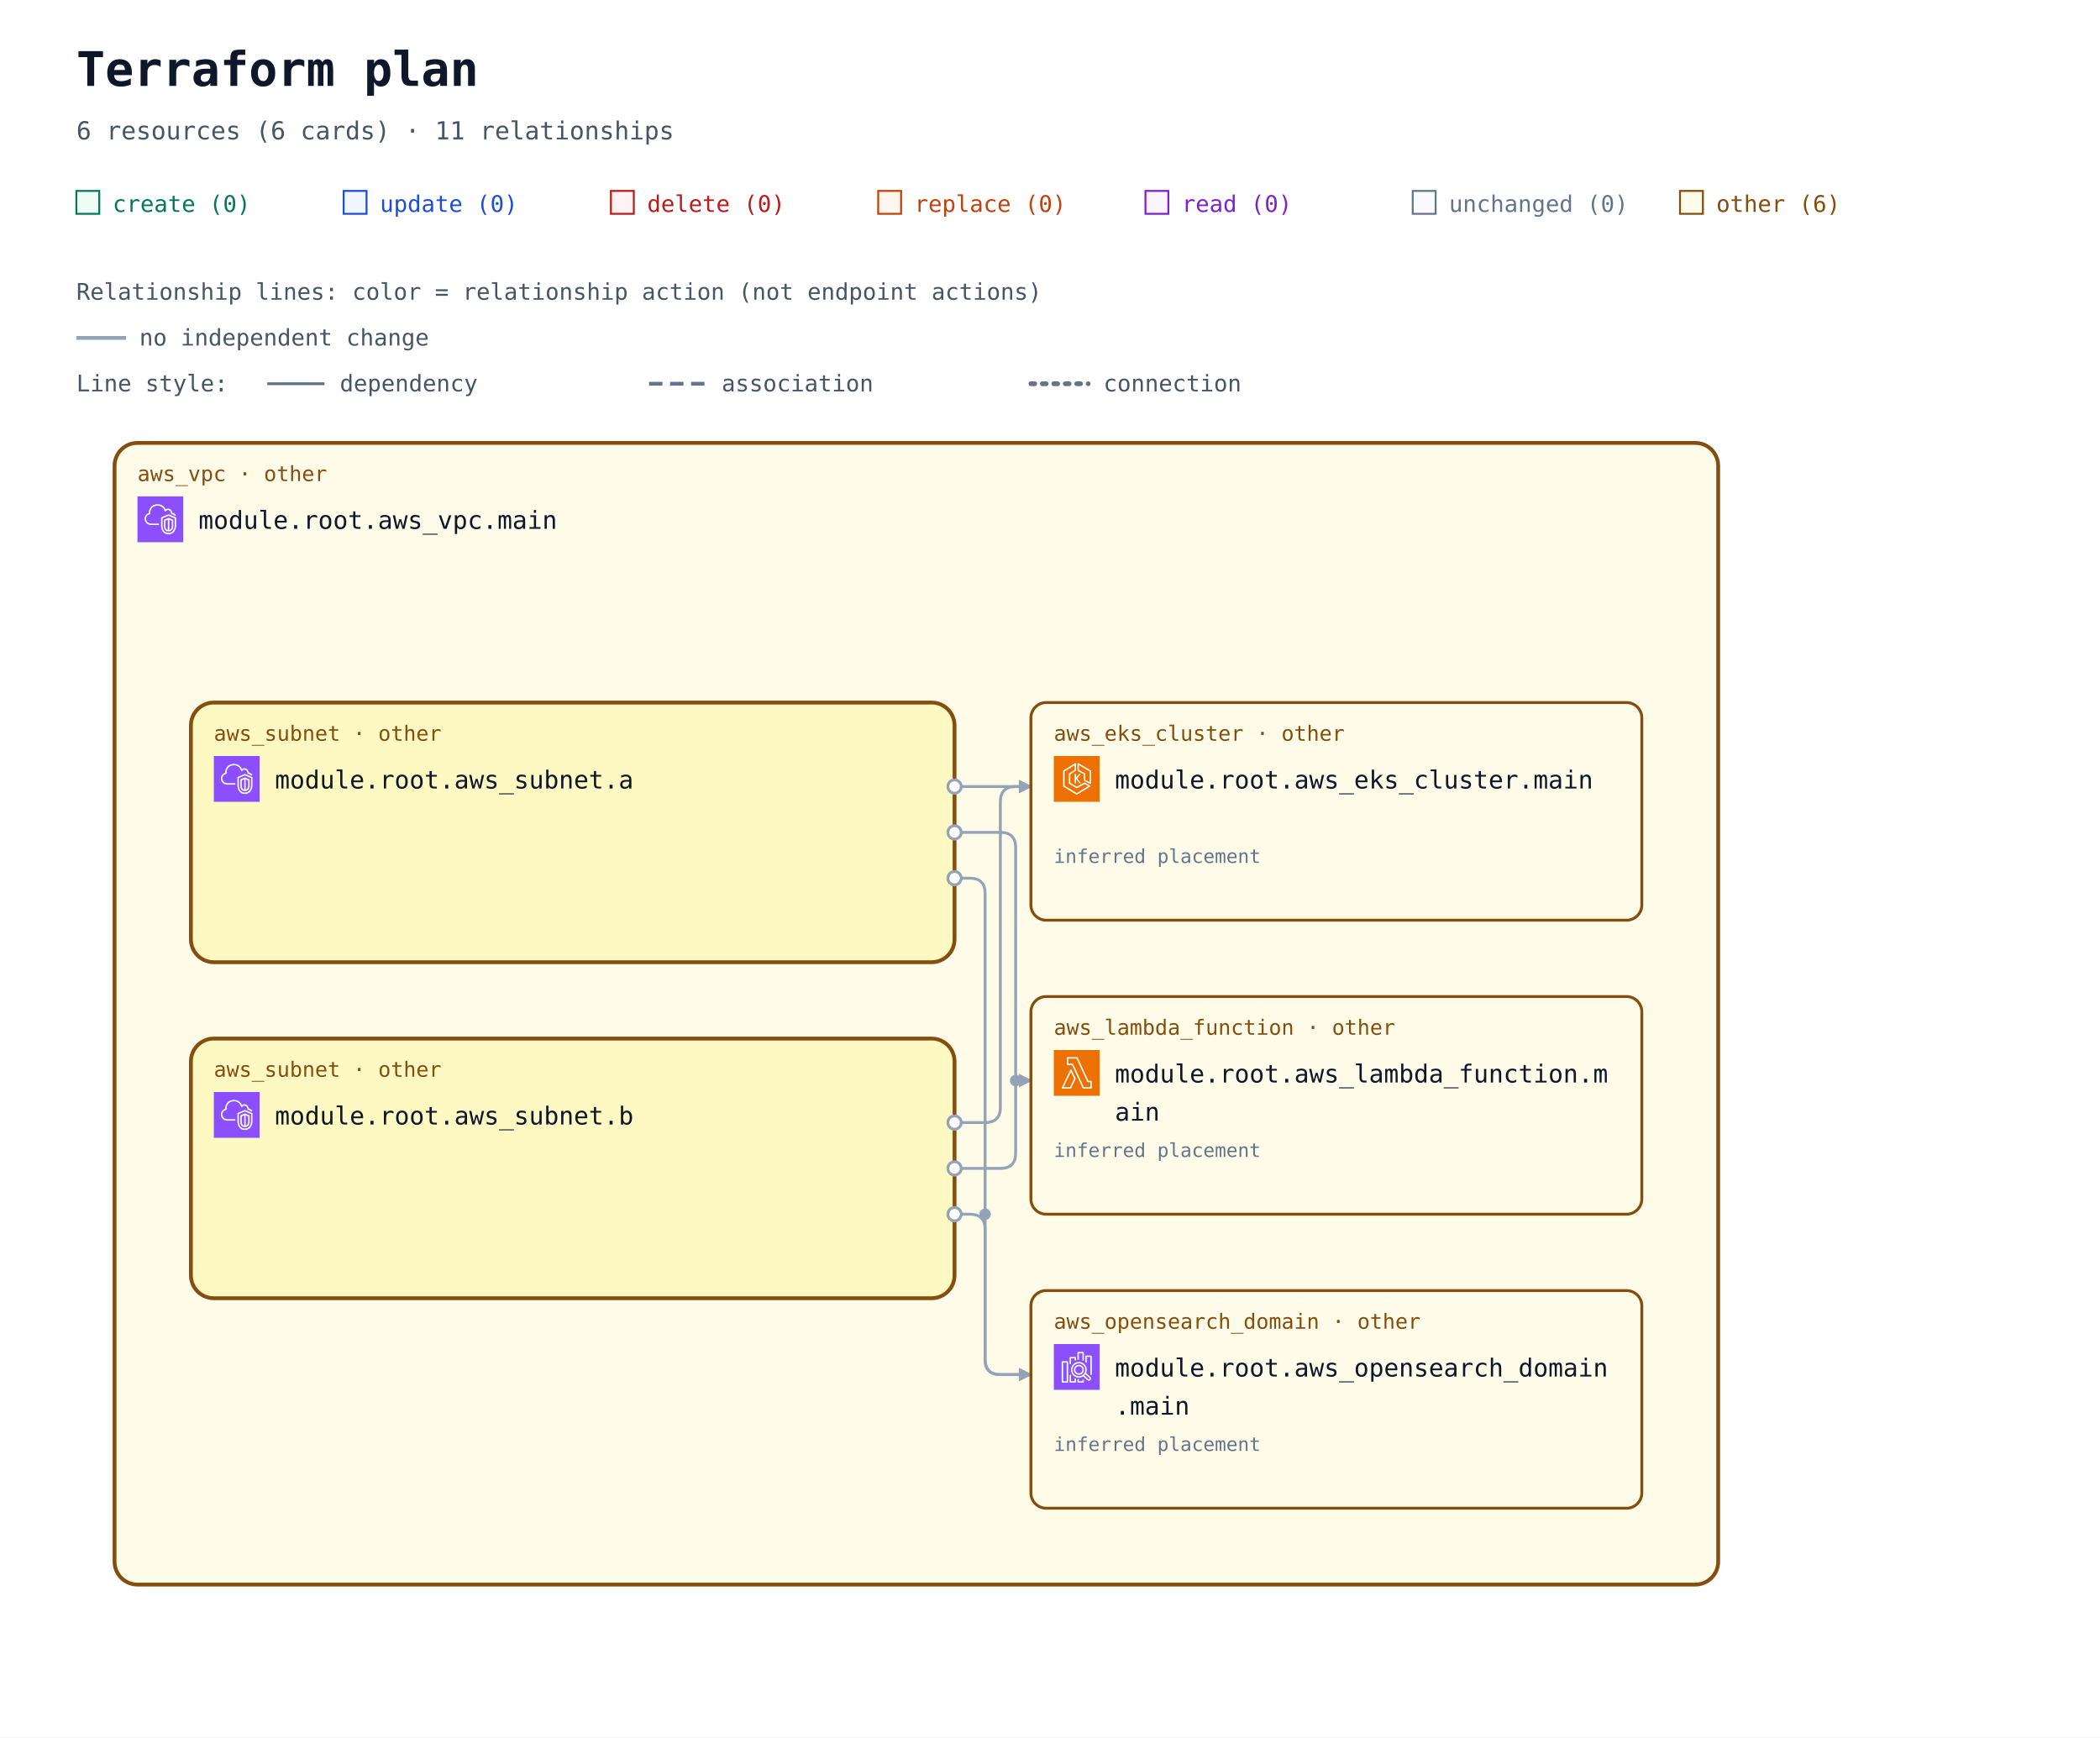
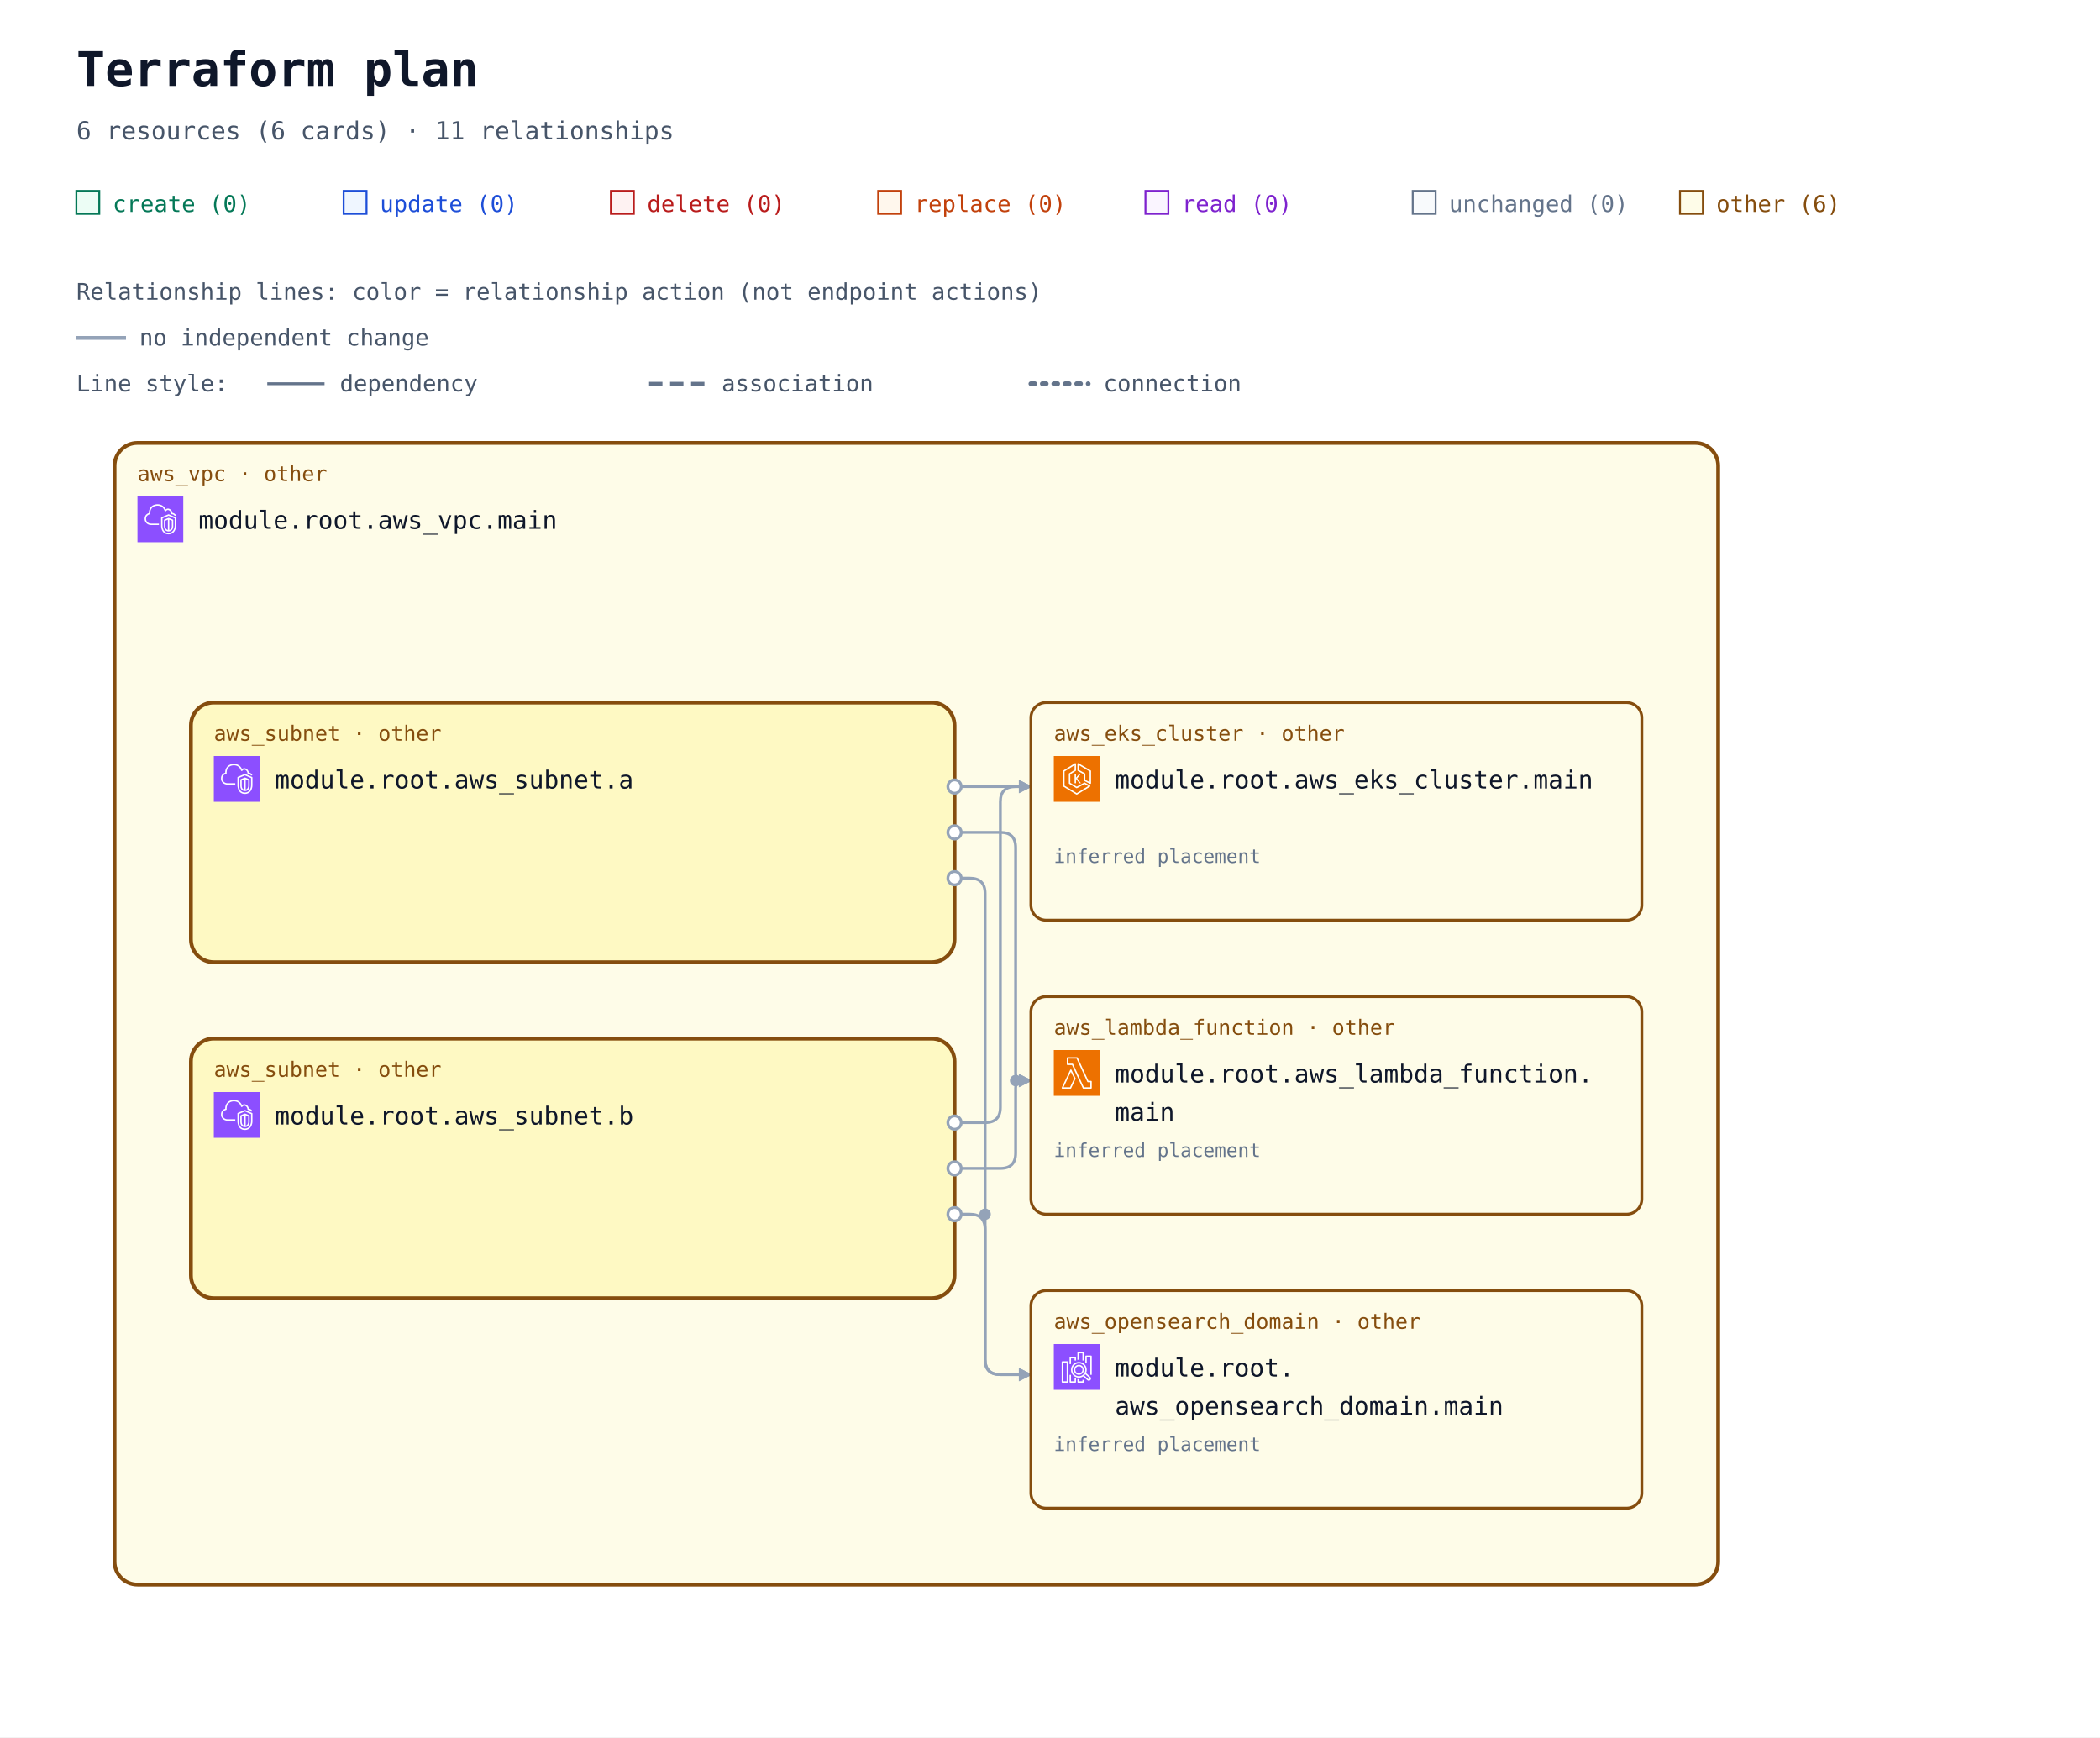
<svg xmlns="http://www.w3.org/2000/svg" width="1100" height="910" viewBox="0 0 1100 910" role="img" aria-labelledby="title description">
  <defs>
    <marker id="arrow" viewBox="0 0 10 10" refX="9" refY="5" markerWidth="7" markerHeight="7" markerUnits="userSpaceOnUse" orient="auto-start-reverse">
      <path d="M 0 0 L 10 5 L 0 10 z" fill="#94a3b8" />
    </marker>
    <symbol id="planorama-icon-aws-eks" viewBox="0 0 64 64">
      <g>
        <g id="planorama-icon-aws-eks-local-49636f6e2d4172636869746563747572652f34382f417263685f416d617a6f6e2d456c61737469632d4b756265726e657465732d536572766963655f3438" stroke="none" stroke-width="1" fill="none" fill-rule="evenodd">
          <g id="planorama-icon-aws-eks-local-49636f6e2d4172636869746563747572652d42472f34382f436f6d70757465" fill="#ED7100">
            <rect id="planorama-icon-aws-eks-local-52656374616e676c65" x="0" y="0" width="64" height="64" />
          </g>
          <path d="M37.708,25 L32.65,31.34 L37.967,38.021 L35.752,38.021 L31,32 L31,38 L29,38 L29,25 L31,25 L31,30.241 L35.463,25 L37.708,25 Z M50,36.382 L44,33.382 L44,25 C44,24.637 43.803,24.302 43.485,24.126 L35,19.412 L35,12.75 L50,21.572 L50,36.382 Z M51.507,20.138 L34.507,10.139 C34.199,9.958 33.815,9.955 33.504,10.133 C33.192,10.311 33,10.642 33,11.001 L33,20 C33,20.363 33.197,20.698 33.515,20.874 L42,25.588 L42,34 C42,34.379 42.214,34.725 42.553,34.895 L50.553,38.895 C50.694,38.965 50.847,39 51,39 C51.183,39 51.365,38.95 51.525,38.851 C51.82,38.668 52,38.347 52,38 L52,21 C52,20.646 51.812,20.318 51.507,20.138 L51.507,20.138 Z M32,51.828 L15,41.439 L15,21.554 L29,12.805 L29,19.446 L21.47,24.152 C21.178,24.335 21,24.655 21,25 L21,38 C21,38.351 21.185,38.677 21.485,38.857 L31.485,44.857 C31.789,45.04 32.167,45.048 32.479,44.878 L42.988,39.146 L48.035,42.029 L32,51.828 Z M50.496,41.132 L43.496,37.132 C43.194,36.959 42.825,36.956 42.521,37.122 L32.023,42.848 L23,37.434 L23,25.554 L30.53,20.848 C30.822,20.665 31,20.345 31,20 L31,11.001 C31,10.637 30.803,10.303 30.484,10.126 C30.168,9.949 29.778,9.96 29.47,10.153 L13.47,20.152 C13.178,20.335 13,20.655 13,21 L13,42 C13,42.348 13.182,42.671 13.479,42.854 L31.479,53.854 C31.639,53.951 31.819,54 32,54 C32.181,54 32.361,53.951 32.521,53.854 L50.521,42.854 C50.823,42.669 51.005,42.339 51,41.985 C50.995,41.632 50.803,41.307 50.496,41.132 L50.496,41.132 Z" id="planorama-icon-aws-eks-local-416d617a6f6e2d456c61737469632d4b756265726e657465732d536572766963655f49636f6e5f34385f5371756964" fill="#FFFFFF" />
        </g>
      </g>
    </symbol>
    <symbol id="planorama-icon-aws-lambda" viewBox="0 0 64 64">
      <g>
        <g id="planorama-icon-aws-lambda-local-49636f6e2d4172636869746563747572652f34382f417263685f4157532d4c616d6264615f3438" stroke="none" stroke-width="1" fill="none" fill-rule="evenodd">
          <g id="planorama-icon-aws-lambda-local-49636f6e2d4172636869746563747572652d42472f34382f436f6d70757465" fill="#ED7100">
            <rect id="planorama-icon-aws-lambda-local-52656374616e676c65" x="0" y="0" width="64" height="64" />
          </g>
          <path d="M22.679,52 L13.574,52 L23.838,30.41 L28.4,39.861 L22.679,52 Z M24.727,27.667 C24.561,27.321 24.212,27.103 23.831,27.103 L23.828,27.103 C23.445,27.104 23.097,27.325 22.932,27.672 L11.097,52.569 C10.95,52.879 10.971,53.243 11.154,53.534 C11.335,53.824 11.654,54 11.996,54 L23.31,54 C23.695,54 24.045,53.777 24.21,53.428 L30.404,40.284 C30.533,40.01 30.532,39.692 30.399,39.42 L24.727,27.667 Z M51.008,52 L41.986,52 L26.955,19.578 C26.791,19.226 26.439,19 26.052,19 L20.128,19 L20.135,12 L31.815,12 L46.775,44.42 C46.938,44.774 47.291,45 47.679,45 L51.008,45 L51.008,52 Z M52.004,43 L48.314,43 L33.354,10.58 C33.191,10.226 32.838,10 32.451,10 L19.14,10 C18.591,10 18.145,10.447 18.144,10.999 L18.136,19.999 C18.136,20.265 18.241,20.519 18.427,20.707 C18.614,20.895 18.867,21 19.131,21 L25.417,21 L40.448,53.422 C40.611,53.774 40.963,54 41.35,54 L52.004,54 C52.555,54 53,53.552 53,53 L53,44 C53,43.448 52.555,43 52.004,43 L52.004,43 Z" id="planorama-icon-aws-lambda-local-4157532d4c616d6264615f49636f6e5f34385f5371756964" fill="#FFFFFF" />
        </g>
      </g>
    </symbol>
    <symbol id="planorama-icon-aws-search" viewBox="0 0 64 64">
      <g>
        <g id="planorama-icon-aws-search-local-49636f6e2d4172636869746563747572652f34382f417263685f416d617a6f6e2d4f70656e5365617263682d536572766963655f3438" stroke="none" stroke-width="1" fill="none" fill-rule="evenodd">
          <g id="planorama-icon-aws-search-local-49636f6e2d4172636869746563747572652d42472f34382f416e616c7974696373" fill="#8C4FFF">
            <rect id="planorama-icon-aws-search-local-52656374616e676c65" x="0" y="0" width="64" height="64" />
          </g>
          <path d="M35,41 C32.243,41 30,38.757 30,36 C30,33.243 32.243,31 35,31 C37.757,31 40,33.243 40,36 C40,38.757 37.757,41 35,41 L35,41 Z M35,29 C31.141,29 28,32.14 28,36 C28,39.86 31.141,43 35,43 C38.859,43 42,39.86 42,36 C42,32.14 38.859,29 35,29 L35,29 Z M49.71,48.919 C49.291,49.384 48.569,49.42 48.106,49.004 L42.543,43.985 C43.093,43.466 43.591,42.894 44.024,42.271 L49.625,47.316 C50.089,47.736 50.127,48.457 49.71,48.919 L49.71,48.919 Z M26,36 C26,31.038 30.037,27 35,27 C39.963,27 44,31.038 44,36 C44,40.962 39.963,45 35,45 C30.037,45 26,40.962 26,36 L26,36 Z M45.033,40.488 C45.649,39.116 46,37.6 46,36 C46,29.935 41.065,25 35,25 C28.935,25 24,29.935 24,36 C24,42.065 28.935,47 35,47 C37.191,47 39.23,46.349 40.947,45.24 L46.769,50.491 C47.366,51.027 48.116,51.292 48.863,51.292 C49.722,51.292 50.577,50.943 51.196,50.259 C52.349,48.975 52.246,46.99 50.965,45.832 L45.033,40.488 Z M53,17 L53,43 L51,43 L51,18 L46,18 L46,26 L44,26 L44,17 C44,16.448 44.447,16 45,16 L52,16 C52.553,16 53,16.448 53,17 L53,17 Z M40,50 L42,50 L42,53 C42,53.552 41.553,54 41,54 L34,54 C33.447,54 33,53.552 33,53 L33,49 L35,49 L35,52 L40,52 L40,50 Z M35,22 L33,22 L33,12 C33,11.448 33.447,11 34,11 L41,11 C41.553,11 42,11.448 42,12 L42,23 L40,23 L40,13 L35,13 L35,22 Z M29,48 L31,48 L31,53 C31,53.552 30.553,54 30,54 L23,54 C22.447,54 22,53.552 22,53 L22,43 L24,43 L24,52 L29,52 L29,48 Z M24,28 L22,28 L22,19 C22,18.448 22.447,18 23,18 L30,18 C30.553,18 31,18.448 31,19 L31,23 L29,23 L29,20 L24,20 L24,28 Z M13,52 L18,52 L18,26 L13,26 L13,52 Z M19,24 L12,24 C11.447,24 11,24.448 11,25 L11,53 C11,53.552 11.447,54 12,54 L19,54 C19.553,54 20,53.552 20,53 L20,25 C20,24.448 19.553,24 19,24 L19,24 Z" id="planorama-icon-aws-search-local-416d617a6f6e2d4f70656e5365617263682d536572766963655f49636f6e5f34385f5371756964" fill="#FFFFFF" />
        </g>
      </g>
    </symbol>
    <symbol id="planorama-icon-aws-vpc" viewBox="0 0 64 64">
      <g>
        <g id="planorama-icon-aws-vpc-local-49636f6e2d4172636869746563747572652f34382f417263685f416d617a6f6e2d5669727475616c2d507269766174652d436c6f75645f3438" stroke="none" stroke-width="1" fill="none" fill-rule="evenodd">
          <g id="planorama-icon-aws-vpc-local-49636f6e2d4172636869746563747572652d42472f34382f4e6574776f726b696e672d436f6e74656e742d44656c6976657279" fill="#8C4FFF">
            <rect id="planorama-icon-aws-vpc-local-52656374616e676c65" x="0" y="0" width="64" height="64" />
          </g>
          <path d="M48,33.977 L44.499,32.508 L44.499,46.878 C47.906,46.147 47.998,42.181 48,41.995 L48,33.977 Z M42.499,46.923 L42.499,32.508 L39,33.977 L39,42.004 C39.008,42.466 39.183,46.339 42.499,46.923 L42.499,46.923 Z M43.112,30.082 C43.358,29.977 43.638,29.978 43.886,30.081 L49.387,32.39 C49.759,32.546 50,32.909 50,33.312 L50,42.004 C49.978,44.431 48.562,49.004 43.37,49.004 C38.393,49.004 37.026,44.432 37,42.015 L37,33.312 C37,32.909 37.241,32.546 37.613,32.39 L43.112,30.082 Z M52,30.792 L43.492,27.092 L35,30.668 L35,41.025 C34.999,41.09 34.963,46.009 37.807,48.894 C39.187,50.294 41.059,51.004 43.37,51.004 C51.808,51.004 51.996,41.425 52,41.018 L52,30.792 Z M54,30.136 L54,41.025 C53.973,45.173 51.716,53.004 43.37,53.004 C40.498,53.004 38.145,52.09 36.373,50.288 C32.941,46.797 32.996,41.243 33,41.008 L33,30.004 C33,29.602 33.241,29.238 33.612,29.082 L43.111,25.082 C43.363,24.976 43.647,24.978 43.897,25.087 L53.398,29.219 C53.764,29.378 54,29.738 54,30.136 L54,30.136 Z M19,38.004 L30,38.004 L30,40.004 L19,40.004 C14.216,40.004 10.271,36.483 10.02,31.988 C10.002,31.813 10,31.599 10,31.385 C10,26.086 13.654,24.038 15.919,23.278 C15.902,23.063 15.891,22.843 15.891,22.626 C15.891,18.039 18.658,13.701 22.621,12.079 C27.58,10.049 33.235,10.937 36.695,14.285 C37.718,15.282 38.604,16.596 39.343,18.206 C40.299,17.422 41.392,17.004 42.523,17.004 C45.234,17.004 48.281,19.296 48.9,23.062 C51.069,23.344 52.936,24.639 53.896,26.582 L52.104,27.469 C51.34,25.925 49.806,25.004 48,25.004 C47.471,25.004 47.033,24.591 47.002,24.063 C46.807,20.762 44.275,19.004 42.523,19.004 C41.55,19.004 40.582,19.574 39.797,20.608 C39.575,20.899 39.215,21.048 38.852,20.993 C38.49,20.938 38.187,20.691 38.062,20.348 C37.327,18.346 36.398,16.789 35.302,15.72 C32.406,12.917 27.615,12.196 23.379,13.93 C19.775,15.405 17.891,19.421 17.891,22.626 C17.891,23.026 17.947,23.503 17.993,23.886 C18.053,24.386 17.73,24.853 17.24,24.975 C15.283,25.459 12,26.937 12,31.385 C12,31.535 11.998,31.685 12.013,31.836 C12.209,35.312 15.276,38.004 19,38.004 L19,38.004 Z" id="planorama-icon-aws-vpc-local-416d617a6f6e2d5669727475616c2d507269766174652d436c6f75645f49636f6e5f34385f5371756964" fill="#FFFFFF" />
        </g>
      </g>
    </symbol>
    <mask id="container-occlusion-0" maskUnits="userSpaceOnUse" maskContentUnits="userSpaceOnUse" x="0" y="0" width="1100" height="838" style="mask-type:luminance">
      <rect width="1100" height="838" fill="white" />
      <rect x="98" y="294" width="404" height="140" rx="14" fill="black" />
    </mask>
    <mask id="container-occlusion-1" maskUnits="userSpaceOnUse" maskContentUnits="userSpaceOnUse" x="0" y="0" width="1100" height="838" style="mask-type:luminance">
      <rect width="1100" height="838" fill="white" />
      <rect x="98" y="470" width="404" height="140" rx="14" fill="black" />
    </mask>
  </defs>
  <rect width="100%" height="100%" fill="#ffffff" />
  <g font-family="ui-monospace, SFMono-Regular, Consolas, monospace">
    <text x="40" y="45" font-size="25" font-weight="700" fill="#0f172a">Terraform plan</text>
    <text x="40" y="73" font-size="13" fill="#475569">6 resources (6 cards) · 11 relationships</text>
    <rect x="40" y="100" width="12" height="12" fill="#ecfdf5" stroke="#047857" />
    <text x="59" y="111" font-size="12" fill="#047857">create (0)</text>
    <rect x="180" y="100" width="12" height="12" fill="#eff6ff" stroke="#1d4ed8" />
    <text x="199" y="111" font-size="12" fill="#1d4ed8">update (0)</text>
    <rect x="320" y="100" width="12" height="12" fill="#fef2f2" stroke="#b91c1c" />
    <text x="339" y="111" font-size="12" fill="#b91c1c">delete (0)</text>
    <rect x="460" y="100" width="12" height="12" fill="#fff7ed" stroke="#c2410c" />
    <text x="479" y="111" font-size="12" fill="#c2410c">replace (0)</text>
    <rect x="600" y="100" width="12" height="12" fill="#faf5ff" stroke="#7e22ce" />
    <text x="619" y="111" font-size="12" fill="#7e22ce">read (0)</text>
    <rect x="740" y="100" width="12" height="12" fill="#f8fafc" stroke="#64748b" />
    <text x="759" y="111" font-size="12" fill="#64748b">unchanged (0)</text>
    <rect x="880" y="100" width="12" height="12" fill="#fefce8" stroke="#854d0e" />
    <text x="899" y="111" font-size="12" fill="#854d0e">other (6)</text>
    <g id="relationship-legend" font-size="12" fill="#475569">
      <text x="40" y="157">Relationship lines: color = relationship action (not endpoint actions)</text>
      <path d="M 40 177 H 66" stroke="#94a3b8" stroke-width="2" />
      <text x="73" y="181">no independent change</text>
      <text x="40" y="205">Line style:</text>
      <path d="M 140 201 H 170" stroke="#64748b" stroke-width="1.5" />
      <text x="178" y="205">dependency</text>
      <path d="M 340 201 H 370" stroke="#64748b" stroke-width="2" stroke-dasharray="7 4" />
      <text x="378" y="205">association</text>
      <path d="M 540 201 H 570" stroke="#64748b" stroke-width="2.5" stroke-dasharray="2 4" stroke-linecap="round" />
      <text x="578" y="205">connection</text>
    </g>
    <g transform="translate(0 72)">
      <g data-architecture="true" transform="translate(0 0)">
        <g data-container="resource-6177735f7670632e6d61696e-current">
          <rect x="60" y="160" width="840" height="598" rx="12" fill="#fefce8" stroke="#854d0e" stroke-width="2" data-mode="managed" />
        </g>
        <g data-container="resource-6177735f7375626e65742e61-current">
          <rect x="100" y="296" width="400" height="136" rx="12" fill="#fef9c3" stroke="#854d0e" stroke-width="2" data-mode="managed" />
        </g>
        <g data-container="resource-6177735f7375626e65742e62-current">
          <rect x="100" y="472" width="400" height="136" rx="12" fill="#fef9c3" stroke="#854d0e" stroke-width="2" data-mode="managed" />
        </g>
        <path d="M 500 340 L 540 340 " data-edge-kind="dependency" data-directionality="directed" data-source="resource-6177735f7375626e65742e61-current" data-target="resource-6177735f656b735f636c75737465722e6d61696e-current" fill="none" stroke="#94a3b8" stroke-width="1.5" stroke-linejoin="round" marker-end="url(#arrow)" mask="url(#container-occlusion-1)" />
        <path d="M 500 364 L 524 364 Q 532 364 532 372 L 532 490 Q 532 494 536 494 L 540 494 " data-edge-kind="dependency" data-directionality="directed" data-source="resource-6177735f7375626e65742e61-current" data-target="resource-6177735f6c616d6264615f66756e6374696f6e2e6d61696e-current" fill="none" stroke="#94a3b8" stroke-width="1.5" stroke-linejoin="round" marker-end="url(#arrow)" mask="url(#container-occlusion-1)" />
        <path d="M 500 388 L 508 388 Q 516 388 516 396 L 516 640 Q 516 648 524 648 L 540 648 " data-edge-kind="dependency" data-directionality="directed" data-source="resource-6177735f7375626e65742e61-current" data-target="resource-6177735f6f70656e7365617263685f646f6d61696e2e6d61696e-current" fill="none" stroke="#94a3b8" stroke-width="1.5" stroke-linejoin="round" marker-end="url(#arrow)" mask="url(#container-occlusion-1)" />
        <path d="M 500 516 L 516 516 Q 524 516 524 508 L 524 348 Q 524 340 532 340 L 540 340 " data-edge-kind="dependency" data-directionality="directed" data-source="resource-6177735f7375626e65742e62-current" data-target="resource-6177735f656b735f636c75737465722e6d61696e-current" fill="none" stroke="#94a3b8" stroke-width="1.5" stroke-linejoin="round" marker-end="url(#arrow)" mask="url(#container-occlusion-0)" />
        <path d="M 500 540 L 524 540 Q 532 540 532 532 L 532 498 Q 532 494 536 494 L 540 494 " data-edge-kind="dependency" data-directionality="directed" data-source="resource-6177735f7375626e65742e62-current" data-target="resource-6177735f6c616d6264615f66756e6374696f6e2e6d61696e-current" fill="none" stroke="#94a3b8" stroke-width="1.5" stroke-linejoin="round" marker-end="url(#arrow)" mask="url(#container-occlusion-0)" />
        <path d="M 500 564 L 508 564 Q 516 564 516 572 L 516 640 Q 516 648 524 648 L 540 648 " data-edge-kind="dependency" data-directionality="directed" data-source="resource-6177735f7375626e65742e62-current" data-target="resource-6177735f6f70656e7365617263685f646f6d61696e2e6d61696e-current" fill="none" stroke="#94a3b8" stroke-width="1.5" stroke-linejoin="round" marker-end="url(#arrow)" mask="url(#container-occlusion-0)" />
        <g data-edge-kind="containment" data-source="resource-6177735f7670632e6d61696e-current" data-target="resource-6177735f7375626e65742e61-current" />
        <g data-edge-kind="containment" data-source="resource-6177735f7670632e6d61696e-current" data-target="resource-6177735f7375626e65742e62-current" />
        <g data-edge-kind="containment" data-source="resource-6177735f7670632e6d61696e-current" data-target="resource-6177735f656b735f636c75737465722e6d61696e-current" />
        <g data-edge-kind="containment" data-source="resource-6177735f7670632e6d61696e-current" data-target="resource-6177735f6c616d6264615f66756e6374696f6e2e6d61696e-current" />
        <g data-edge-kind="containment" data-source="resource-6177735f7670632e6d61696e-current" data-target="resource-6177735f6f70656e7365617263685f646f6d61696e2e6d61696e-current" />
        <circle cx="516" cy="564" r="3" fill="#94a3b8" mask="url(#container-occlusion-0)" />
        <circle cx="532" cy="494" r="3" fill="#94a3b8" mask="url(#container-occlusion-1)" />
        <g id="resource-6177735f656b735f636c75737465722e6d61696e-current" data-architecture-id="terraform:6177735f656b735f636c75737465722e6d61696e-current" data-qualified-address="module.root.aws_eks_cluster.main" data-terraform-address="aws_eks_cluster.main">
          <rect x="540" y="296" width="320" height="114" rx="8" fill="#fefce8" stroke="#854d0e" stroke-width="1.5" data-mode="managed" />
          <text x="552" y="316" font-size="11" fill="#854d0e">aws_eks_cluster · other</text>
          <use href="#planorama-icon-aws-eks" x="552" y="324" width="24" height="24" aria-hidden="true" />
-           <text x="584" y="341" font-size="13" fill="#0f172a">module.root.aws_eks_cluster.main</text>
+           <text x="584" y="341" font-size="13" fill="#0f172a" xml:space="preserve">module.root.aws_eks_cluster.main</text>
          <text x="552" y="398" font-size="10" fill="#64748b" data-role="controller" />
          <text x="552" y="380" font-size="10" fill="#64748b" data-placement="inferred">inferred placement</text>
        </g>
        <g id="resource-6177735f6c616d6264615f66756e6374696f6e2e6d61696e-current" data-architecture-id="terraform:6177735f6c616d6264615f66756e6374696f6e2e6d61696e-current" data-qualified-address="module.root.aws_lambda_function.main" data-terraform-address="aws_lambda_function.main">
          <rect x="540" y="450" width="320" height="114" rx="8" fill="#fefce8" stroke="#854d0e" stroke-width="1.5" data-mode="managed" />
          <text x="552" y="470" font-size="11" fill="#854d0e">aws_lambda_function · other</text>
          <use href="#planorama-icon-aws-lambda" x="552" y="478" width="24" height="24" aria-hidden="true" />
-           <text x="584" y="495" font-size="13" fill="#0f172a">module.root.aws_lambda_function.m</text>
-           <text x="584" y="515" font-size="13" fill="#0f172a">ain</text>
+           <text x="584" y="495" font-size="13" fill="#0f172a" xml:space="preserve">module.root.aws_lambda_function.</text>
+           <text x="584" y="515" font-size="13" fill="#0f172a" xml:space="preserve">main</text>
          <text x="552" y="552" font-size="10" fill="#64748b" />
          <text x="552" y="534" font-size="10" fill="#64748b" data-placement="inferred">inferred placement</text>
        </g>
        <g id="resource-6177735f6f70656e7365617263685f646f6d61696e2e6d61696e-current" data-architecture-id="terraform:6177735f6f70656e7365617263685f646f6d61696e2e6d61696e-current" data-qualified-address="module.root.aws_opensearch_domain.main" data-terraform-address="aws_opensearch_domain.main">
          <rect x="540" y="604" width="320" height="114" rx="8" fill="#fefce8" stroke="#854d0e" stroke-width="1.5" data-mode="managed" />
          <text x="552" y="624" font-size="11" fill="#854d0e">aws_opensearch_domain · other</text>
          <use href="#planorama-icon-aws-search" x="552" y="632" width="24" height="24" aria-hidden="true" />
-           <text x="584" y="649" font-size="13" fill="#0f172a">module.root.aws_opensearch_domain</text>
-           <text x="584" y="669" font-size="13" fill="#0f172a">.main</text>
+           <text x="584" y="649" font-size="13" fill="#0f172a" xml:space="preserve">module.root.</text>
+           <text x="584" y="669" font-size="13" fill="#0f172a" xml:space="preserve">aws_opensearch_domain.main</text>
          <text x="552" y="706" font-size="10" fill="#64748b" />
          <text x="552" y="688" font-size="10" fill="#64748b" data-placement="inferred">inferred placement</text>
        </g>
        <g id="resource-6177735f7375626e65742e61-current" data-architecture-id="terraform:6177735f7375626e65742e61-current" data-qualified-address="module.root.aws_subnet.a" data-terraform-address="aws_subnet.a">
          <text x="112" y="316" font-size="11" fill="#854d0e">aws_subnet · other</text>
          <use href="#planorama-icon-aws-vpc" x="112" y="324" width="24" height="24" aria-hidden="true" />
-           <text x="144" y="341" font-size="13" fill="#0f172a">module.root.aws_subnet.a</text>
+           <text x="144" y="341" font-size="13" fill="#0f172a" xml:space="preserve">module.root.aws_subnet.a</text>
          <text x="112" y="380" font-size="10" fill="#64748b" />
        </g>
        <g id="resource-6177735f7375626e65742e62-current" data-architecture-id="terraform:6177735f7375626e65742e62-current" data-qualified-address="module.root.aws_subnet.b" data-terraform-address="aws_subnet.b">
          <text x="112" y="492" font-size="11" fill="#854d0e">aws_subnet · other</text>
          <use href="#planorama-icon-aws-vpc" x="112" y="500" width="24" height="24" aria-hidden="true" />
-           <text x="144" y="517" font-size="13" fill="#0f172a">module.root.aws_subnet.b</text>
+           <text x="144" y="517" font-size="13" fill="#0f172a" xml:space="preserve">module.root.aws_subnet.b</text>
          <text x="112" y="556" font-size="10" fill="#64748b" />
        </g>
        <g id="resource-6177735f7670632e6d61696e-current" data-architecture-id="terraform:6177735f7670632e6d61696e-current" data-qualified-address="module.root.aws_vpc.main" data-terraform-address="aws_vpc.main">
          <text x="72" y="180" font-size="11" fill="#854d0e">aws_vpc · other</text>
          <use href="#planorama-icon-aws-vpc" x="72" y="188" width="24" height="24" aria-hidden="true" />
-           <text x="104" y="205" font-size="13" fill="#0f172a">module.root.aws_vpc.main</text>
+           <text x="104" y="205" font-size="13" fill="#0f172a" xml:space="preserve">module.root.aws_vpc.main</text>
          <text x="72" y="244" font-size="10" fill="#64748b" />
        </g>
        <g data-endpoints="true" data-source="resource-6177735f7375626e65742e61-current" data-target="resource-6177735f656b735f636c75737465722e6d61696e-current" aria-hidden="true">
          <circle data-endpoint="source" cx="500" cy="340" r="3.5" fill="#ffffff" stroke="#94a3b8" stroke-width="1.5" />
        </g>
        <g data-endpoints="true" data-source="resource-6177735f7375626e65742e61-current" data-target="resource-6177735f6c616d6264615f66756e6374696f6e2e6d61696e-current" aria-hidden="true">
          <circle data-endpoint="source" cx="500" cy="364" r="3.5" fill="#ffffff" stroke="#94a3b8" stroke-width="1.5" />
        </g>
        <g data-endpoints="true" data-source="resource-6177735f7375626e65742e61-current" data-target="resource-6177735f6f70656e7365617263685f646f6d61696e2e6d61696e-current" aria-hidden="true">
          <circle data-endpoint="source" cx="500" cy="388" r="3.5" fill="#ffffff" stroke="#94a3b8" stroke-width="1.5" />
        </g>
        <g data-endpoints="true" data-source="resource-6177735f7375626e65742e62-current" data-target="resource-6177735f656b735f636c75737465722e6d61696e-current" aria-hidden="true">
          <circle data-endpoint="source" cx="500" cy="516" r="3.5" fill="#ffffff" stroke="#94a3b8" stroke-width="1.5" />
        </g>
        <g data-endpoints="true" data-source="resource-6177735f7375626e65742e62-current" data-target="resource-6177735f6c616d6264615f66756e6374696f6e2e6d61696e-current" aria-hidden="true">
          <circle data-endpoint="source" cx="500" cy="540" r="3.5" fill="#ffffff" stroke="#94a3b8" stroke-width="1.5" />
        </g>
        <g data-endpoints="true" data-source="resource-6177735f7375626e65742e62-current" data-target="resource-6177735f6f70656e7365617263685f646f6d61696e2e6d61696e-current" aria-hidden="true">
          <circle data-endpoint="source" cx="500" cy="564" r="3.5" fill="#ffffff" stroke="#94a3b8" stroke-width="1.5" />
        </g>
      </g>
    </g>
  </g>
</svg>
